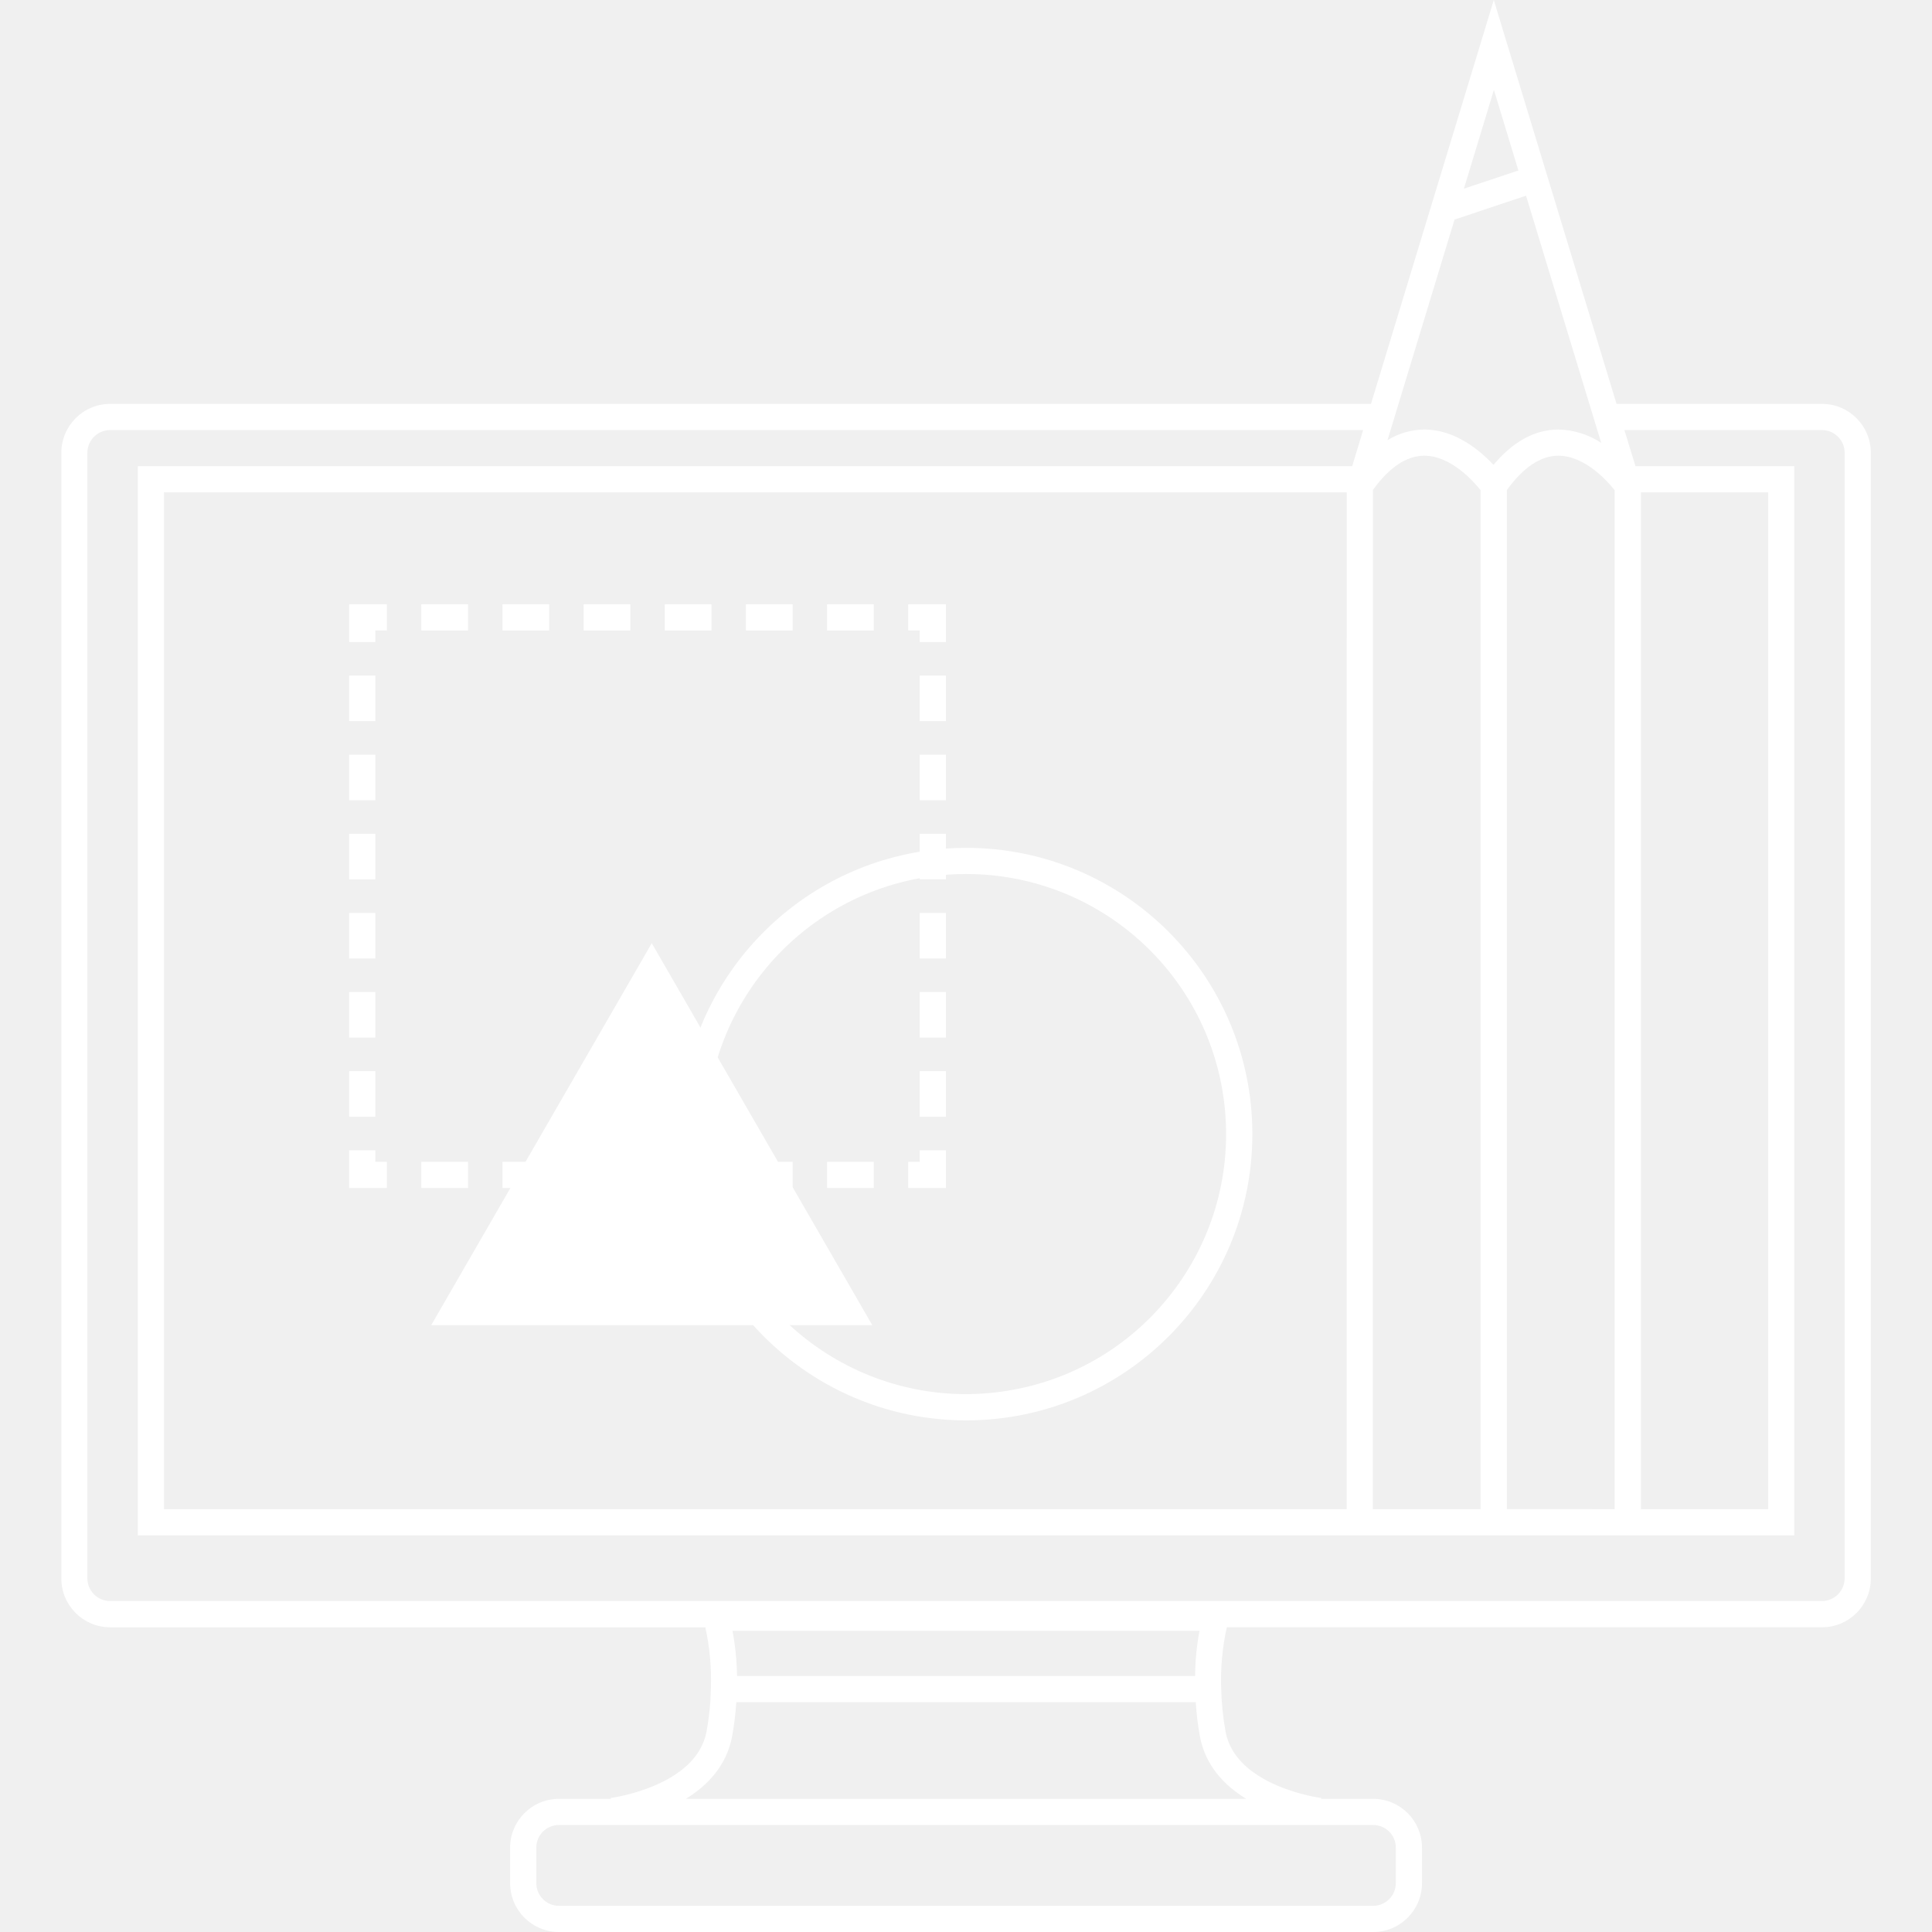
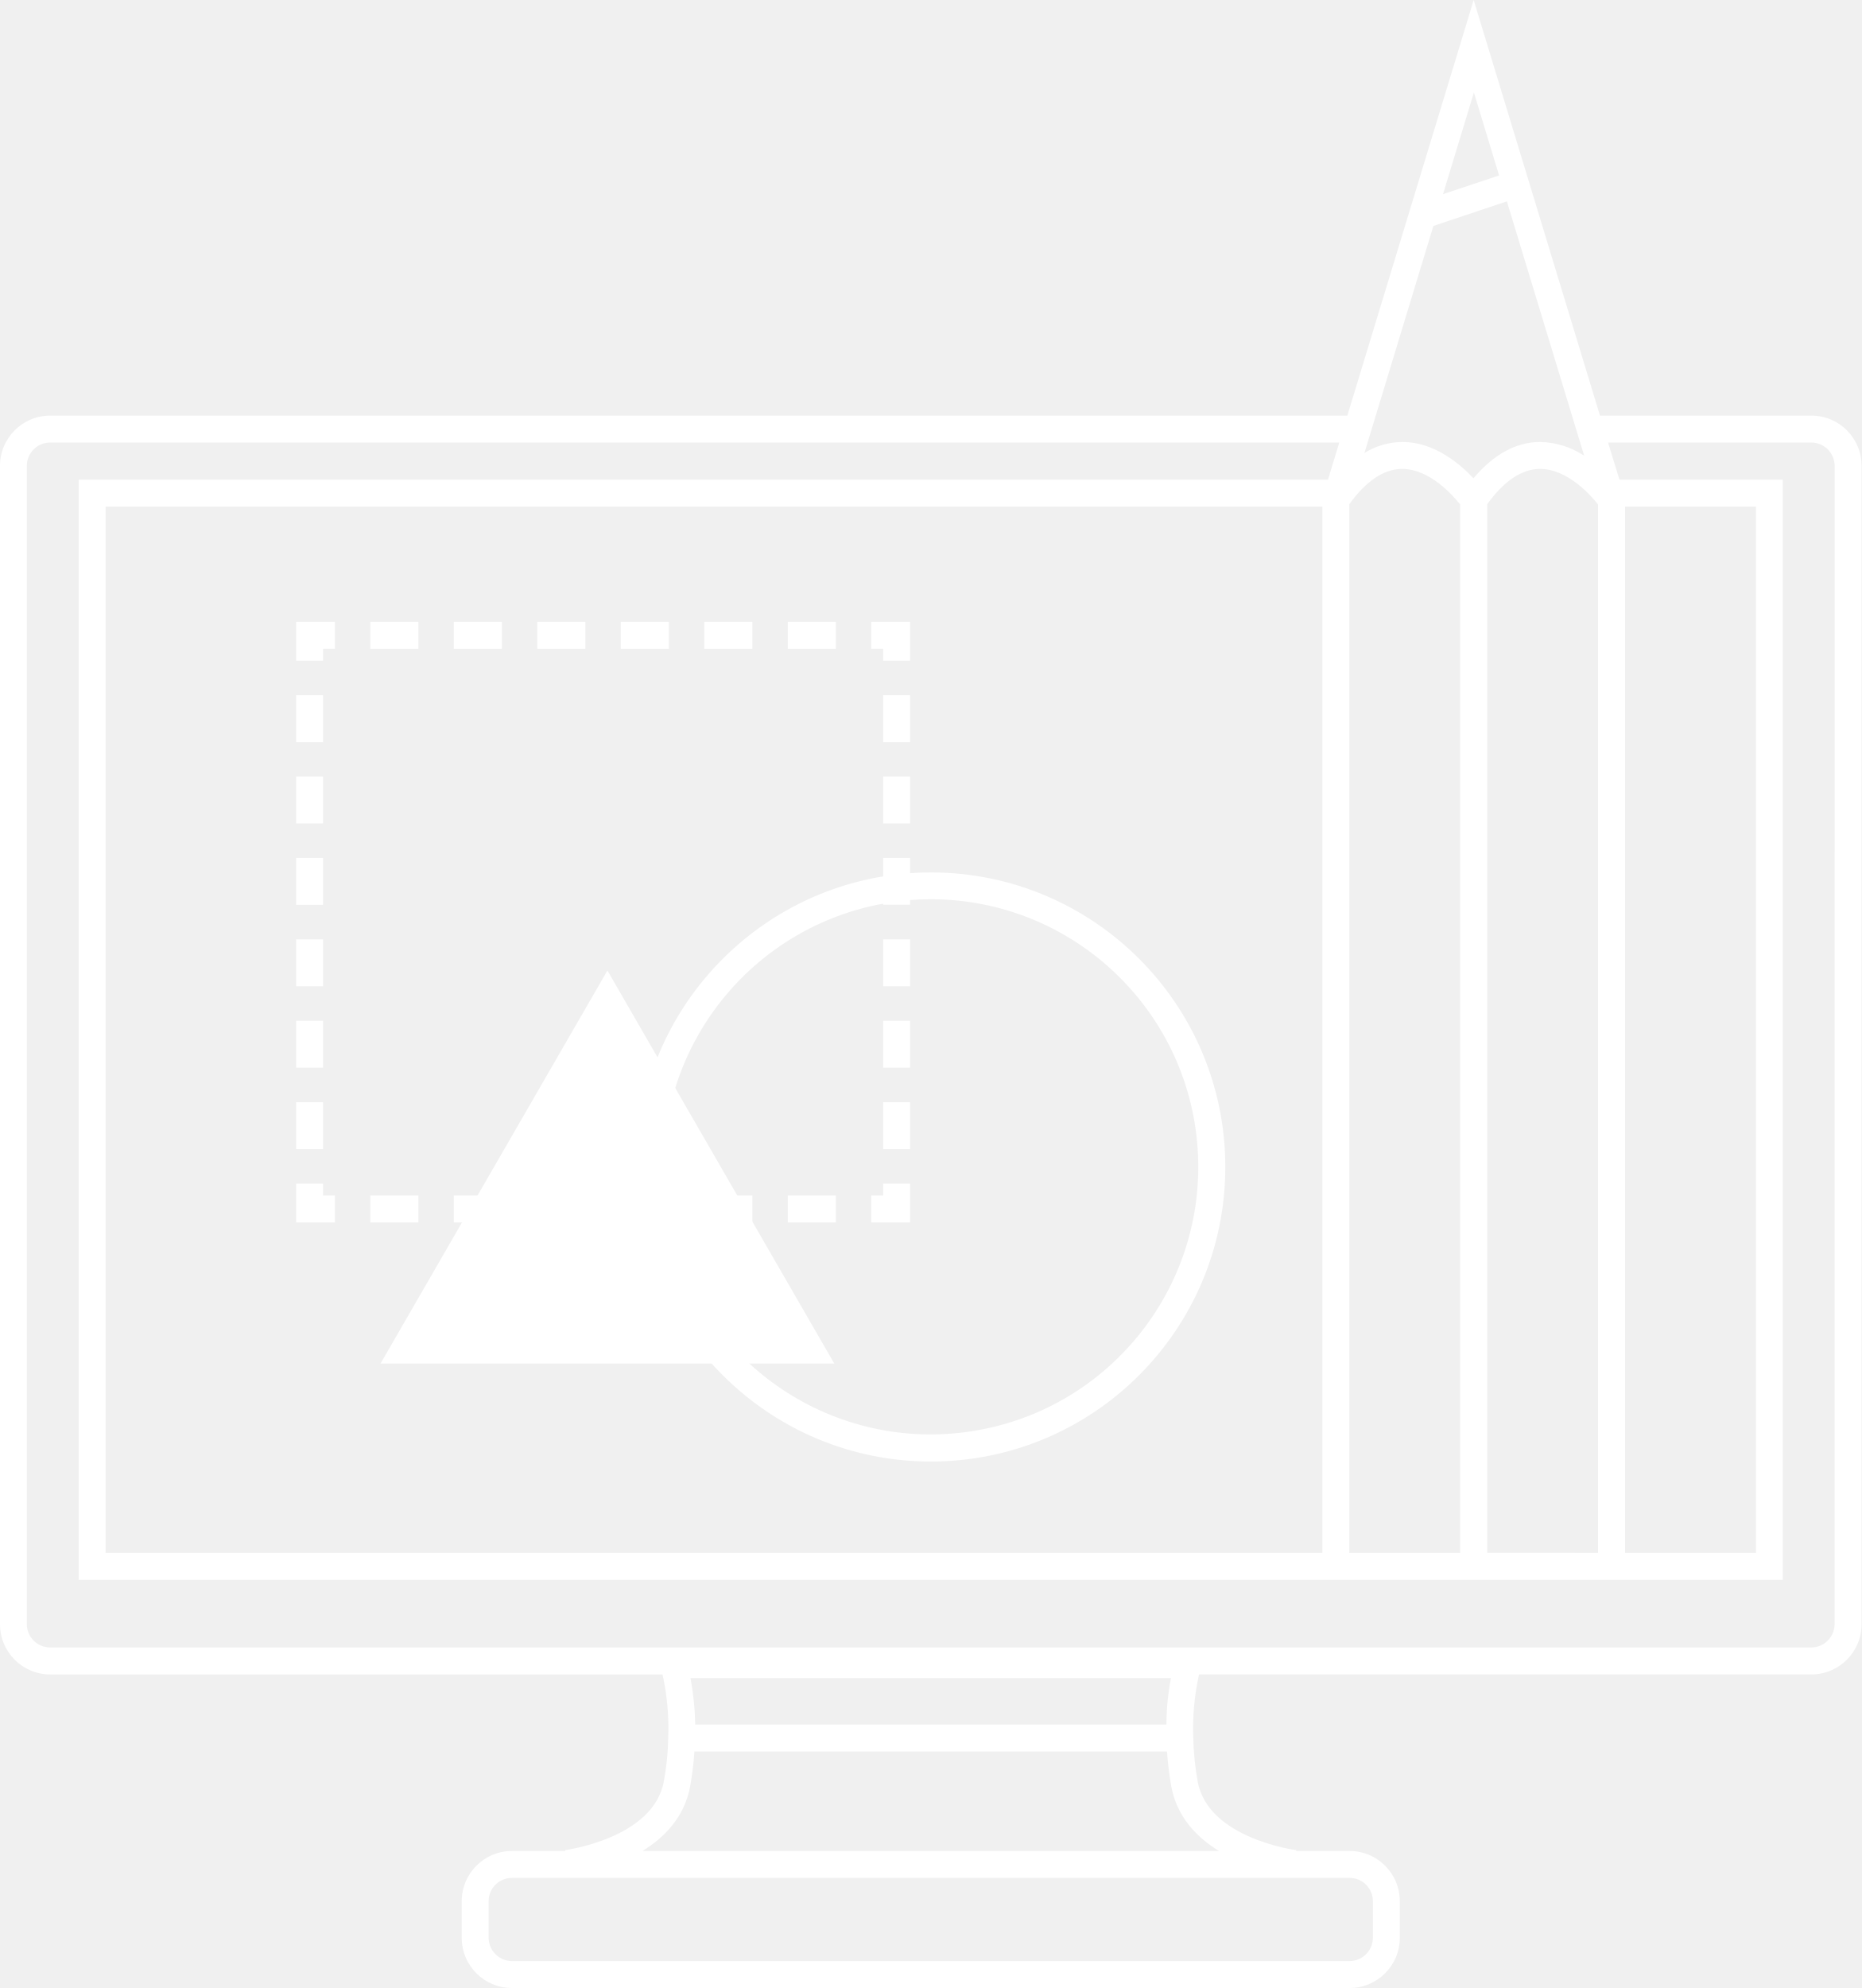
- <svg xmlns="http://www.w3.org/2000/svg" viewBox="0 0 850.39 850.39">
+ <svg xmlns="http://www.w3.org/2000/svg" id="Layer_1" data-name="Layer 1" viewBox="0 0 796.46 850.39">
+   <defs>
+     <style>.cls-1{fill:#fff;}</style>
+   </defs>
  <g id="ICONS">
-     <path d="M802,177.78H711.54L658.19,2.25,657.51,0,647.45,33.1l-44,144.68H48.41A21.49,21.49,0,0,0,27,199.24V694.81a21.49,21.49,0,0,0,21.46,21.46h262a106.84,106.84,0,0,1,2.44,27l-.21,5.4A120.33,120.33,0,0,1,311,762.07c-4.41,24.24-41.78,29.28-42.15,29.33l0,.38H246a21.48,21.48,0,0,0-21.46,21.45v15.7A21.48,21.48,0,0,0,246,850.39H604.44a21.48,21.48,0,0,0,21.46-21.46v-15.7a21.48,21.48,0,0,0-21.46-21.45H581.56l0-.38c-.37,0-37.72-5-42.14-29.33a122.73,122.73,0,0,1-1.9-18.81,106.42,106.42,0,0,1,2.48-27H802a21.48,21.48,0,0,0,21.46-21.46V199.24A21.48,21.48,0,0,0,802,177.78ZM592.76,664.27H72.17V216.7h520.6Zm11.53-448.6c7.24-10,14.84-15.07,22.59-15.09h0c11.75,0,21.7,11.25,24.82,15.19v448.5H604.28Zm59,448.59V215.68c7.24-10,14.84-15.09,22.6-15.1h0c11.76,0,21.7,11.25,24.82,15.19v448.5Zm59-447.56h56V664.27h-56Zm-36.33-27.64h0c-10.31,0-19.9,5.24-28.58,15.54-6-6.37-16.88-15.54-30.4-15.54a31.2,31.2,0,0,0-16.26,4.7l29.51-97.12,31.47-10.52,33.08,108.81A35.59,35.59,0,0,0,685.91,189.06Zm-17.62-114-24,8,13.22-43.5ZM527.65,719.63c-.07.41-.15.82-.21,1.22-.15.91-.27,1.81-.4,2.72,0,.19,0,.37-.08.56q-.44,3.36-.68,6.73c0,.11,0,.21,0,.32-.07,1-.13,2-.17,3l0,.75c0,.86-.06,1.72-.07,2.58,0,.06,0,.13,0,.19H324.42a118.42,118.42,0,0,0-2-19.88H528C527.84,718.43,527.75,719,527.65,719.63Zm86.73,93.6v15.7a10,10,0,0,1-9.94,9.94H246a10,10,0,0,1-9.94-9.94v-15.7A9.94,9.94,0,0,1,246,803.3H604.44A9.94,9.94,0,0,1,614.38,813.23Zm-65.86-21.45H301.88c9.5-5.84,18-14.6,20.4-27.66a133.59,133.59,0,0,0,1.82-14.89H526.31a133.17,133.17,0,0,0,1.81,14.9C530.5,777.18,539,785.94,548.52,791.78Zm263.4-97a10,10,0,0,1-9.94,9.94H48.41a10,10,0,0,1-9.94-9.94V199.24a10,10,0,0,1,9.94-9.94H600l-4.82,15.88H60.65V675.79h729.1V205.18H719.87L715,189.3H802a10,10,0,0,1,9.94,9.94Z" fill="#fff" />
-     <polygon points="416.36 506.31 404.84 506.31 404.84 511.39 399.76 511.39 399.76 522.91 416.36 522.91 416.36 506.31" fill="#fff" />
-     <rect x="256.88" y="511.39" width="20.57" height="11.52" fill="#fff" />
-     <rect x="185.44" y="511.39" width="20.57" height="11.52" fill="#fff" />
-     <rect x="221.16" y="511.39" width="20.57" height="11.52" fill="#fff" />
-     <rect x="328.32" y="511.39" width="20.57" height="11.52" fill="#fff" />
-     <rect x="364.04" y="511.39" width="20.57" height="11.52" fill="#fff" />
-     <polygon points="170.29 511.39 165.21 511.39 165.21 506.31 153.69 506.31 153.69 522.91 170.29 522.91 170.29 511.39" fill="#fff" />
-     <rect x="153.69" y="436.65" width="11.52" height="20.06" fill="#fff" />
-     <rect x="153.69" y="401.83" width="11.52" height="20.06" fill="#fff" />
-     <rect x="153.69" y="471.48" width="11.52" height="20.06" fill="#fff" />
-     <rect x="153.69" y="332.18" width="11.52" height="20.06" fill="#fff" />
-     <rect x="153.69" y="367" width="11.52" height="20.06" fill="#fff" />
-     <rect x="153.69" y="297.35" width="11.52" height="20.06" fill="#fff" />
-     <polygon points="165.21 277.5 170.29 277.5 170.29 265.99 153.69 265.99 153.69 282.59 165.21 282.59 165.21 277.5" fill="#fff" />
-     <rect x="292.6" y="265.99" width="20.57" height="11.52" fill="#fff" />
-     <rect x="364.04" y="265.99" width="20.57" height="11.52" fill="#fff" />
-     <rect x="328.32" y="265.99" width="20.57" height="11.52" fill="#fff" />
-     <rect x="221.16" y="265.99" width="20.57" height="11.52" fill="#fff" />
-     <rect x="185.44" y="265.99" width="20.57" height="11.52" fill="#fff" />
-     <rect x="256.88" y="265.99" width="20.57" height="11.52" fill="#fff" />
-     <polygon points="404.84 282.59 416.36 282.59 416.36 265.99 399.76 265.99 399.76 277.5 404.84 277.5 404.84 282.59" fill="#fff" />
-     <rect x="404.84" y="332.18" width="11.52" height="20.06" fill="#fff" />
-     <rect x="404.84" y="401.83" width="11.52" height="20.06" fill="#fff" />
-     <rect x="404.84" y="297.35" width="11.52" height="20.06" fill="#fff" />
-     <rect x="404.84" y="436.65" width="11.52" height="20.06" fill="#fff" />
-     <rect x="404.84" y="471.48" width="11.52" height="20.06" fill="#fff" />
-     <path d="M425.24,625.19a126,126,0,0,0,0-252q-4.49,0-8.88.32V367H404.84v7.89c-59.8,9.78-105.58,61.8-105.58,124.32q0,6.17.59,12.18H292.6v11.52h8.9C312.62,581.08,363.87,625.19,425.24,625.19Zm-114.46-126a114.66,114.66,0,0,1,94.06-112.64v.49h11.52v-2c2.93-.22,5.89-.34,8.88-.34A114.46,114.46,0,1,1,313.17,522.54V511.39h-1.74A114,114,0,0,1,310.78,499.21Z" fill="#fff" />
-     <polygon points="286.88 415.15 335.41 499.21 383.94 583.27 286.88 583.27 189.81 583.27 238.34 499.21 286.88 415.15" fill="#fff" />
+     <path class="cls-1" d="M802,177.78H711.54L658.19,2.25,657.51,0,647.45,33.1l-44,144.68h-555A21.48,21.48,0,0,0,27,199.24V694.81a21.49,21.49,0,0,0,21.46,21.46h262a106.51,106.51,0,0,1,2.44,27l-.21,5.4a120.84,120.84,0,0,1-1.69,13.4c-4.41,24.24-41.78,29.28-42.15,29.33v.38H246a21.49,21.49,0,0,0-21.46,21.45v15.7A21.48,21.48,0,0,0,246,850.39H604.44a21.48,21.48,0,0,0,21.46-21.46v-15.7a21.49,21.49,0,0,0-21.46-21.45H581.56v-.38c-.37,0-37.72-5-42.14-29.33a122.36,122.36,0,0,1-1.9-18.81,106.54,106.54,0,0,1,2.48-27H802a21.48,21.48,0,0,0,21.46-21.46V199.24A21.48,21.48,0,0,0,802,177.78ZM592.76,664.27H72.17V216.7h520.6Zm11.53-448.6c7.24-10,14.84-15.07,22.59-15.09h0c11.75,0,21.7,11.25,24.82,15.19v448.5H604.28Zm59,448.59V215.68c7.24-10,14.84-15.09,22.6-15.1h0c11.76,0,21.7,11.25,24.82,15.19v448.5Zm59-447.56h56V664.27h-56ZM686,189.06h0c-10.31,0-19.9,5.24-28.58,15.54-6-6.37-16.88-15.54-30.4-15.54a31.25,31.25,0,0,0-16.26,4.7l29.51-97.12L671.7,86.12l33.08,108.81a35.61,35.61,0,0,0-18.87-5.87Zm-17.62-114-24,8,13.22-43.5ZM527.65,719.63c-.07.41-.15.82-.21,1.22-.15.91-.27,1.81-.4,2.72a1.36,1.36,0,0,1-.08.56q-.44,3.36-.68,6.73v.32c-.07,1-.13,2-.17,3v.75c0,.86-.06,1.72-.07,2.58v.19H324.42a118.46,118.46,0,0,0-2-19.88H528A18.08,18.08,0,0,0,527.65,719.63Zm86.73,93.6v15.7a10,10,0,0,1-9.94,9.94H246a10,10,0,0,1-9.94-9.94v-15.7A9.94,9.94,0,0,1,246,803.3H604.44A9.94,9.94,0,0,1,614.38,813.23Zm-65.86-21.45H301.88c9.5-5.84,18-14.6,20.4-27.66a133.3,133.3,0,0,0,1.82-14.89H526.31a133.17,133.17,0,0,0,1.81,14.9c2.38,13,10.88,21.81,20.4,27.65Zm263.4-97a10,10,0,0,1-9.94,9.94H48.41a10,10,0,0,1-9.94-9.94V199.24a10,10,0,0,1,9.94-9.94H600l-4.82,15.88H60.65V675.79h729.1V205.18H719.87L715,189.3h87a10,10,0,0,1,9.94,9.94Z" transform="translate(-27)" />
+     <polygon class="cls-1" points="389.36 506.31 377.84 506.31 377.84 511.39 372.76 511.39 372.76 522.91 389.36 522.91 389.36 506.31" />
+     <rect class="cls-1" x="229.88" y="511.39" width="20.57" height="11.52" />
+     <rect class="cls-1" x="158.44" y="511.39" width="20.57" height="11.52" />
+     <rect class="cls-1" x="194.16" y="511.39" width="20.57" height="11.52" />
+     <rect class="cls-1" x="301.32" y="511.39" width="20.57" height="11.52" />
+     <rect class="cls-1" x="337.04" y="511.39" width="20.57" height="11.52" />
+     <polygon class="cls-1" points="143.29 511.39 138.21 511.39 138.21 506.31 126.69 506.31 126.69 522.91 143.29 522.91 143.29 511.39" />
+     <rect class="cls-1" x="126.69" y="436.65" width="11.52" height="20.06" />
+     <rect class="cls-1" x="126.69" y="401.83" width="11.52" height="20.06" />
+     <rect class="cls-1" x="126.69" y="471.48" width="11.52" height="20.06" />
+     <rect class="cls-1" x="126.69" y="332.18" width="11.52" height="20.06" />
+     <rect class="cls-1" x="126.69" y="367" width="11.52" height="20.06" />
+     <rect class="cls-1" x="126.69" y="297.35" width="11.52" height="20.06" />
+     <polygon class="cls-1" points="138.21 277.5 143.29 277.5 143.29 265.99 126.69 265.99 126.69 282.59 138.21 282.59 138.21 277.5" />
+     <rect class="cls-1" x="265.6" y="265.99" width="20.57" height="11.52" />
+     <rect class="cls-1" x="337.04" y="265.99" width="20.57" height="11.52" />
+     <rect class="cls-1" x="301.32" y="265.99" width="20.57" height="11.52" />
+     <rect class="cls-1" x="194.16" y="265.99" width="20.57" height="11.52" />
+     <rect class="cls-1" x="158.44" y="265.99" width="20.57" height="11.52" />
+     <rect class="cls-1" x="229.88" y="265.99" width="20.57" height="11.52" />
+     <polygon class="cls-1" points="377.84 282.59 389.36 282.59 389.36 265.99 372.76 265.99 372.76 277.5 377.84 277.5 377.84 282.59" />
+     <rect class="cls-1" x="377.84" y="332.18" width="11.52" height="20.06" />
+     <rect class="cls-1" x="377.84" y="401.83" width="11.52" height="20.06" />
+     <rect class="cls-1" x="377.84" y="297.35" width="11.52" height="20.06" />
+     <rect class="cls-1" x="377.84" y="436.65" width="11.52" height="20.06" />
+     <rect class="cls-1" x="377.84" y="471.48" width="11.52" height="20.06" />
+     <path class="cls-1" d="M425.24,625.19a126,126,0,0,0,0-252q-4.49,0-8.88.32V367H404.84v7.89c-59.8,9.78-105.58,61.8-105.58,124.32q0,6.17.59,12.18H292.6v11.52h8.9C312.62,581.08,363.87,625.19,425.24,625.19Zm-114.46-126a114.66,114.66,0,0,1,94.06-112.64V387h11.52v-2c2.93-.22,5.89-.34,8.88-.34A114.46,114.46,0,1,1,313.17,522.54V511.39h-1.74a115.29,115.29,0,0,1-.65-12.18Z" transform="translate(-27)" />
+     <polygon class="cls-1" points="259.88 415.15 308.41 499.21 356.94 583.27 259.88 583.27 162.81 583.27 211.34 499.21 259.88 415.15" />
  </g>
</svg>
